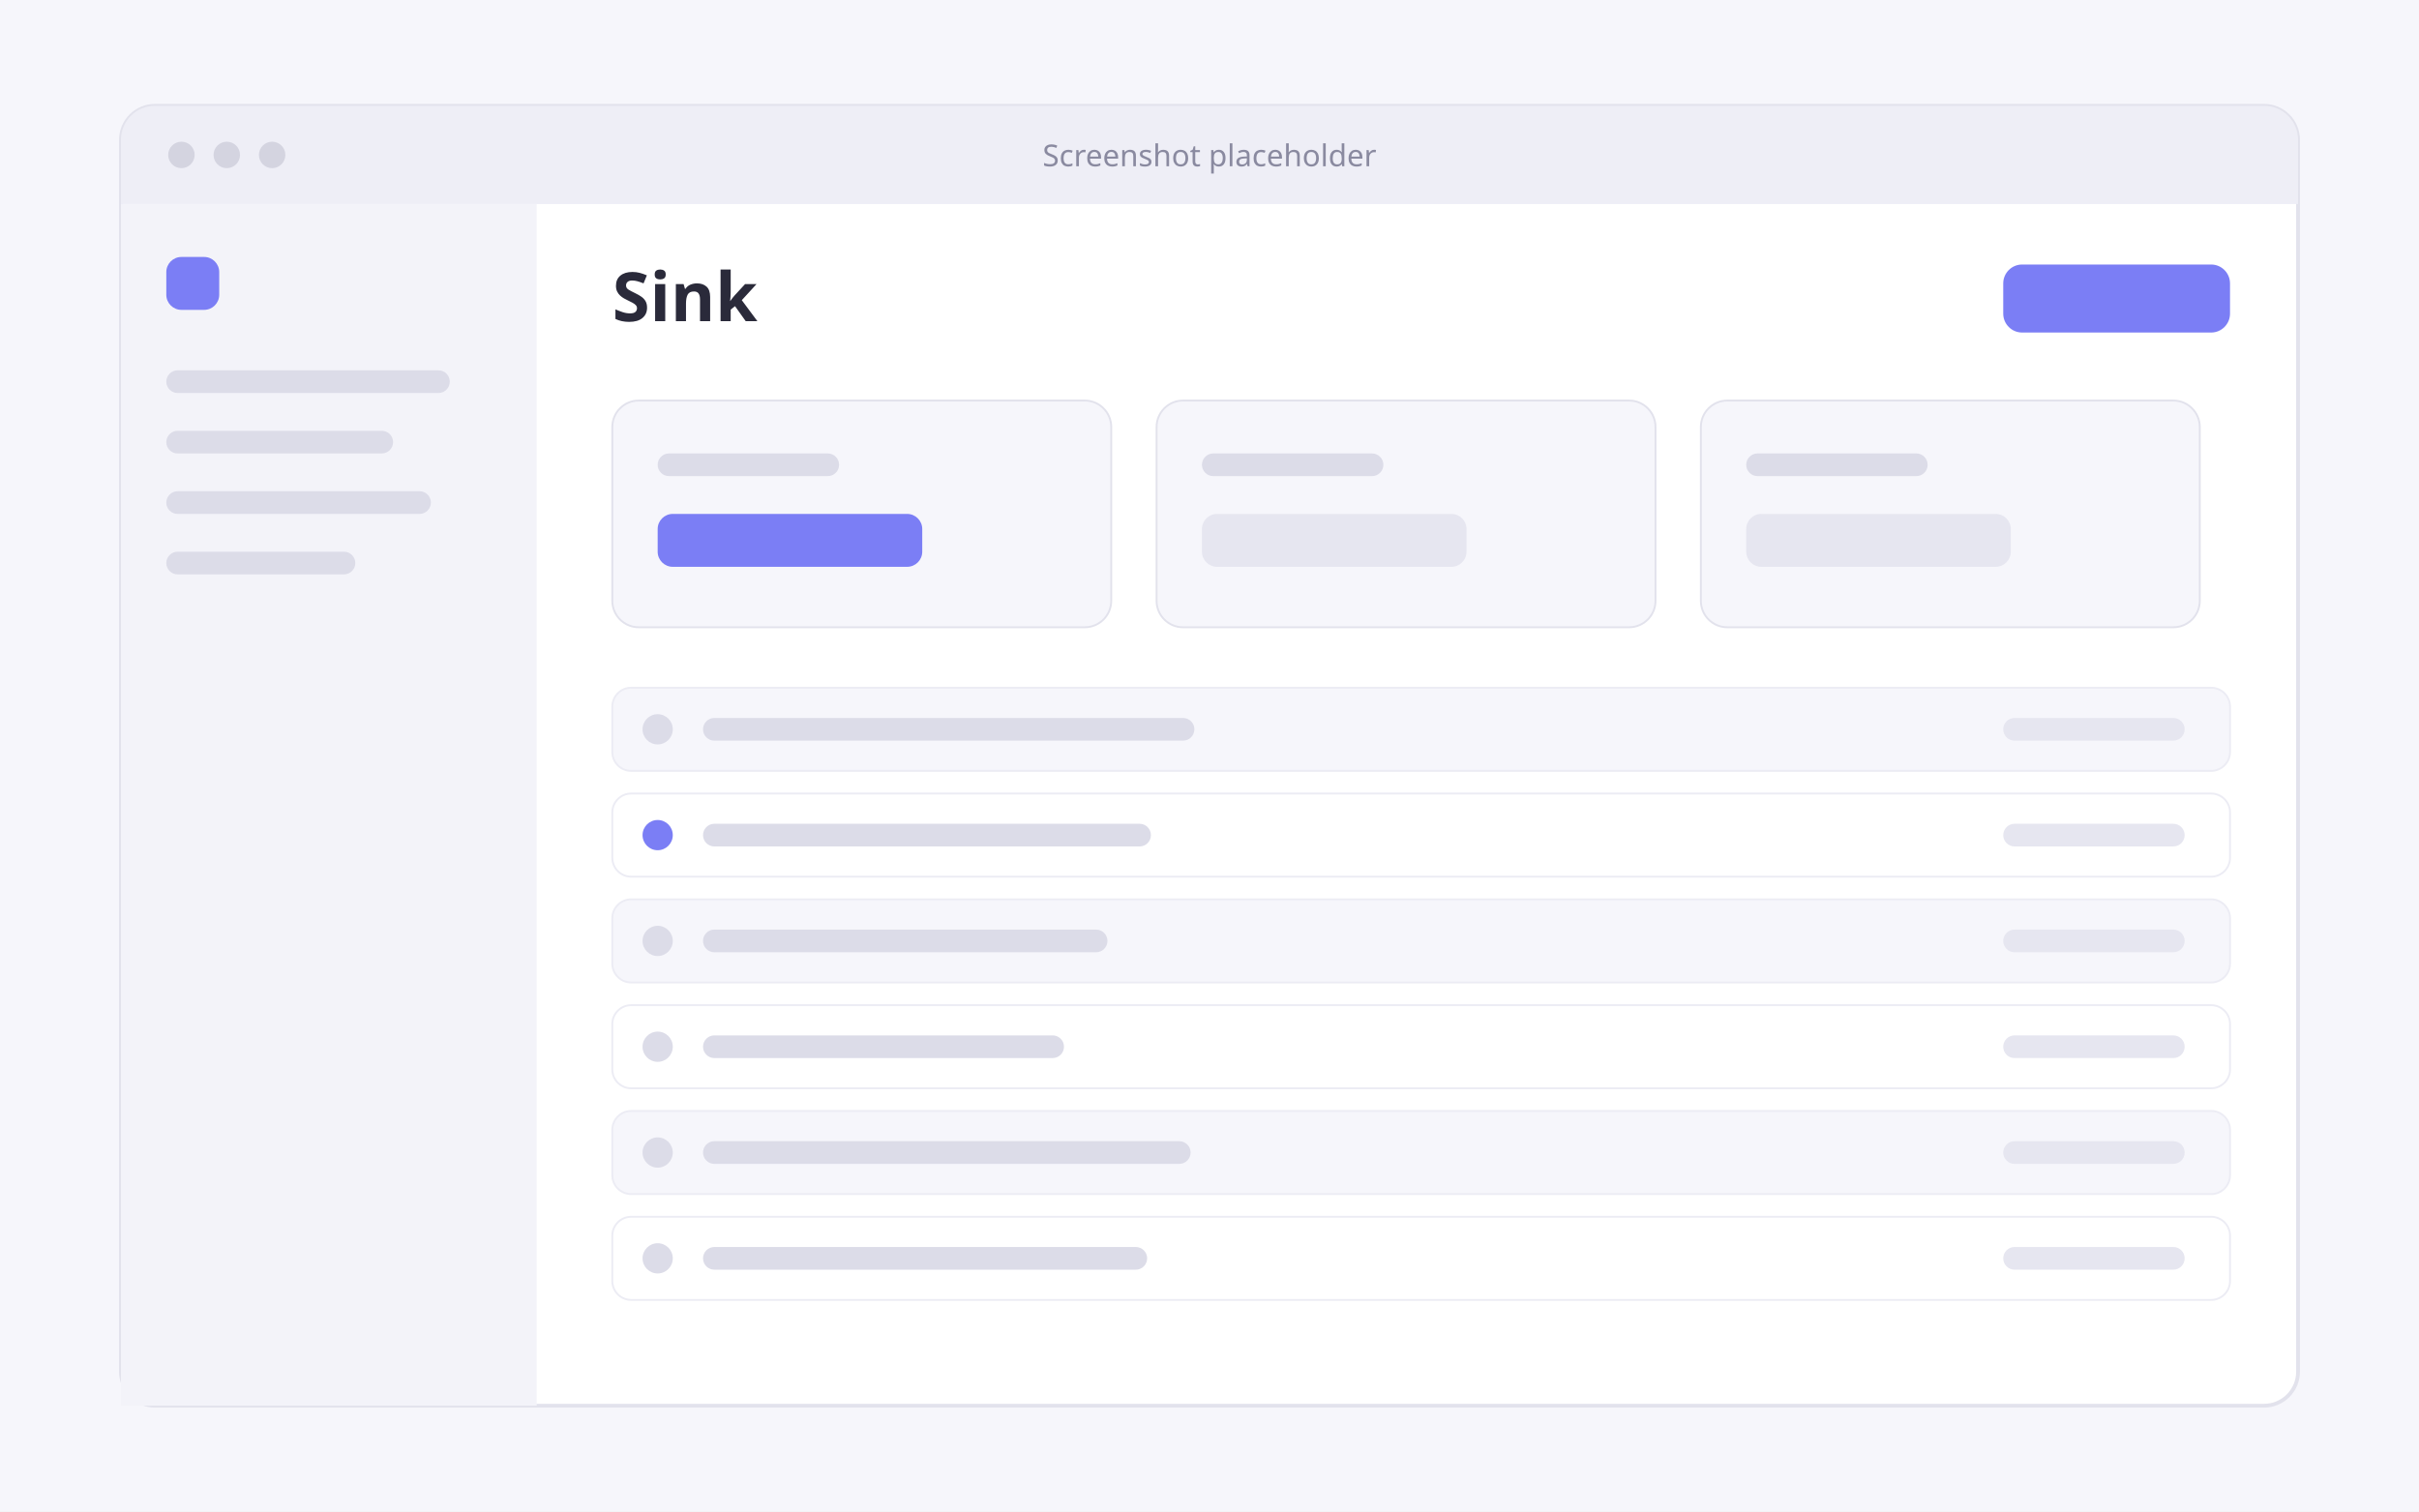
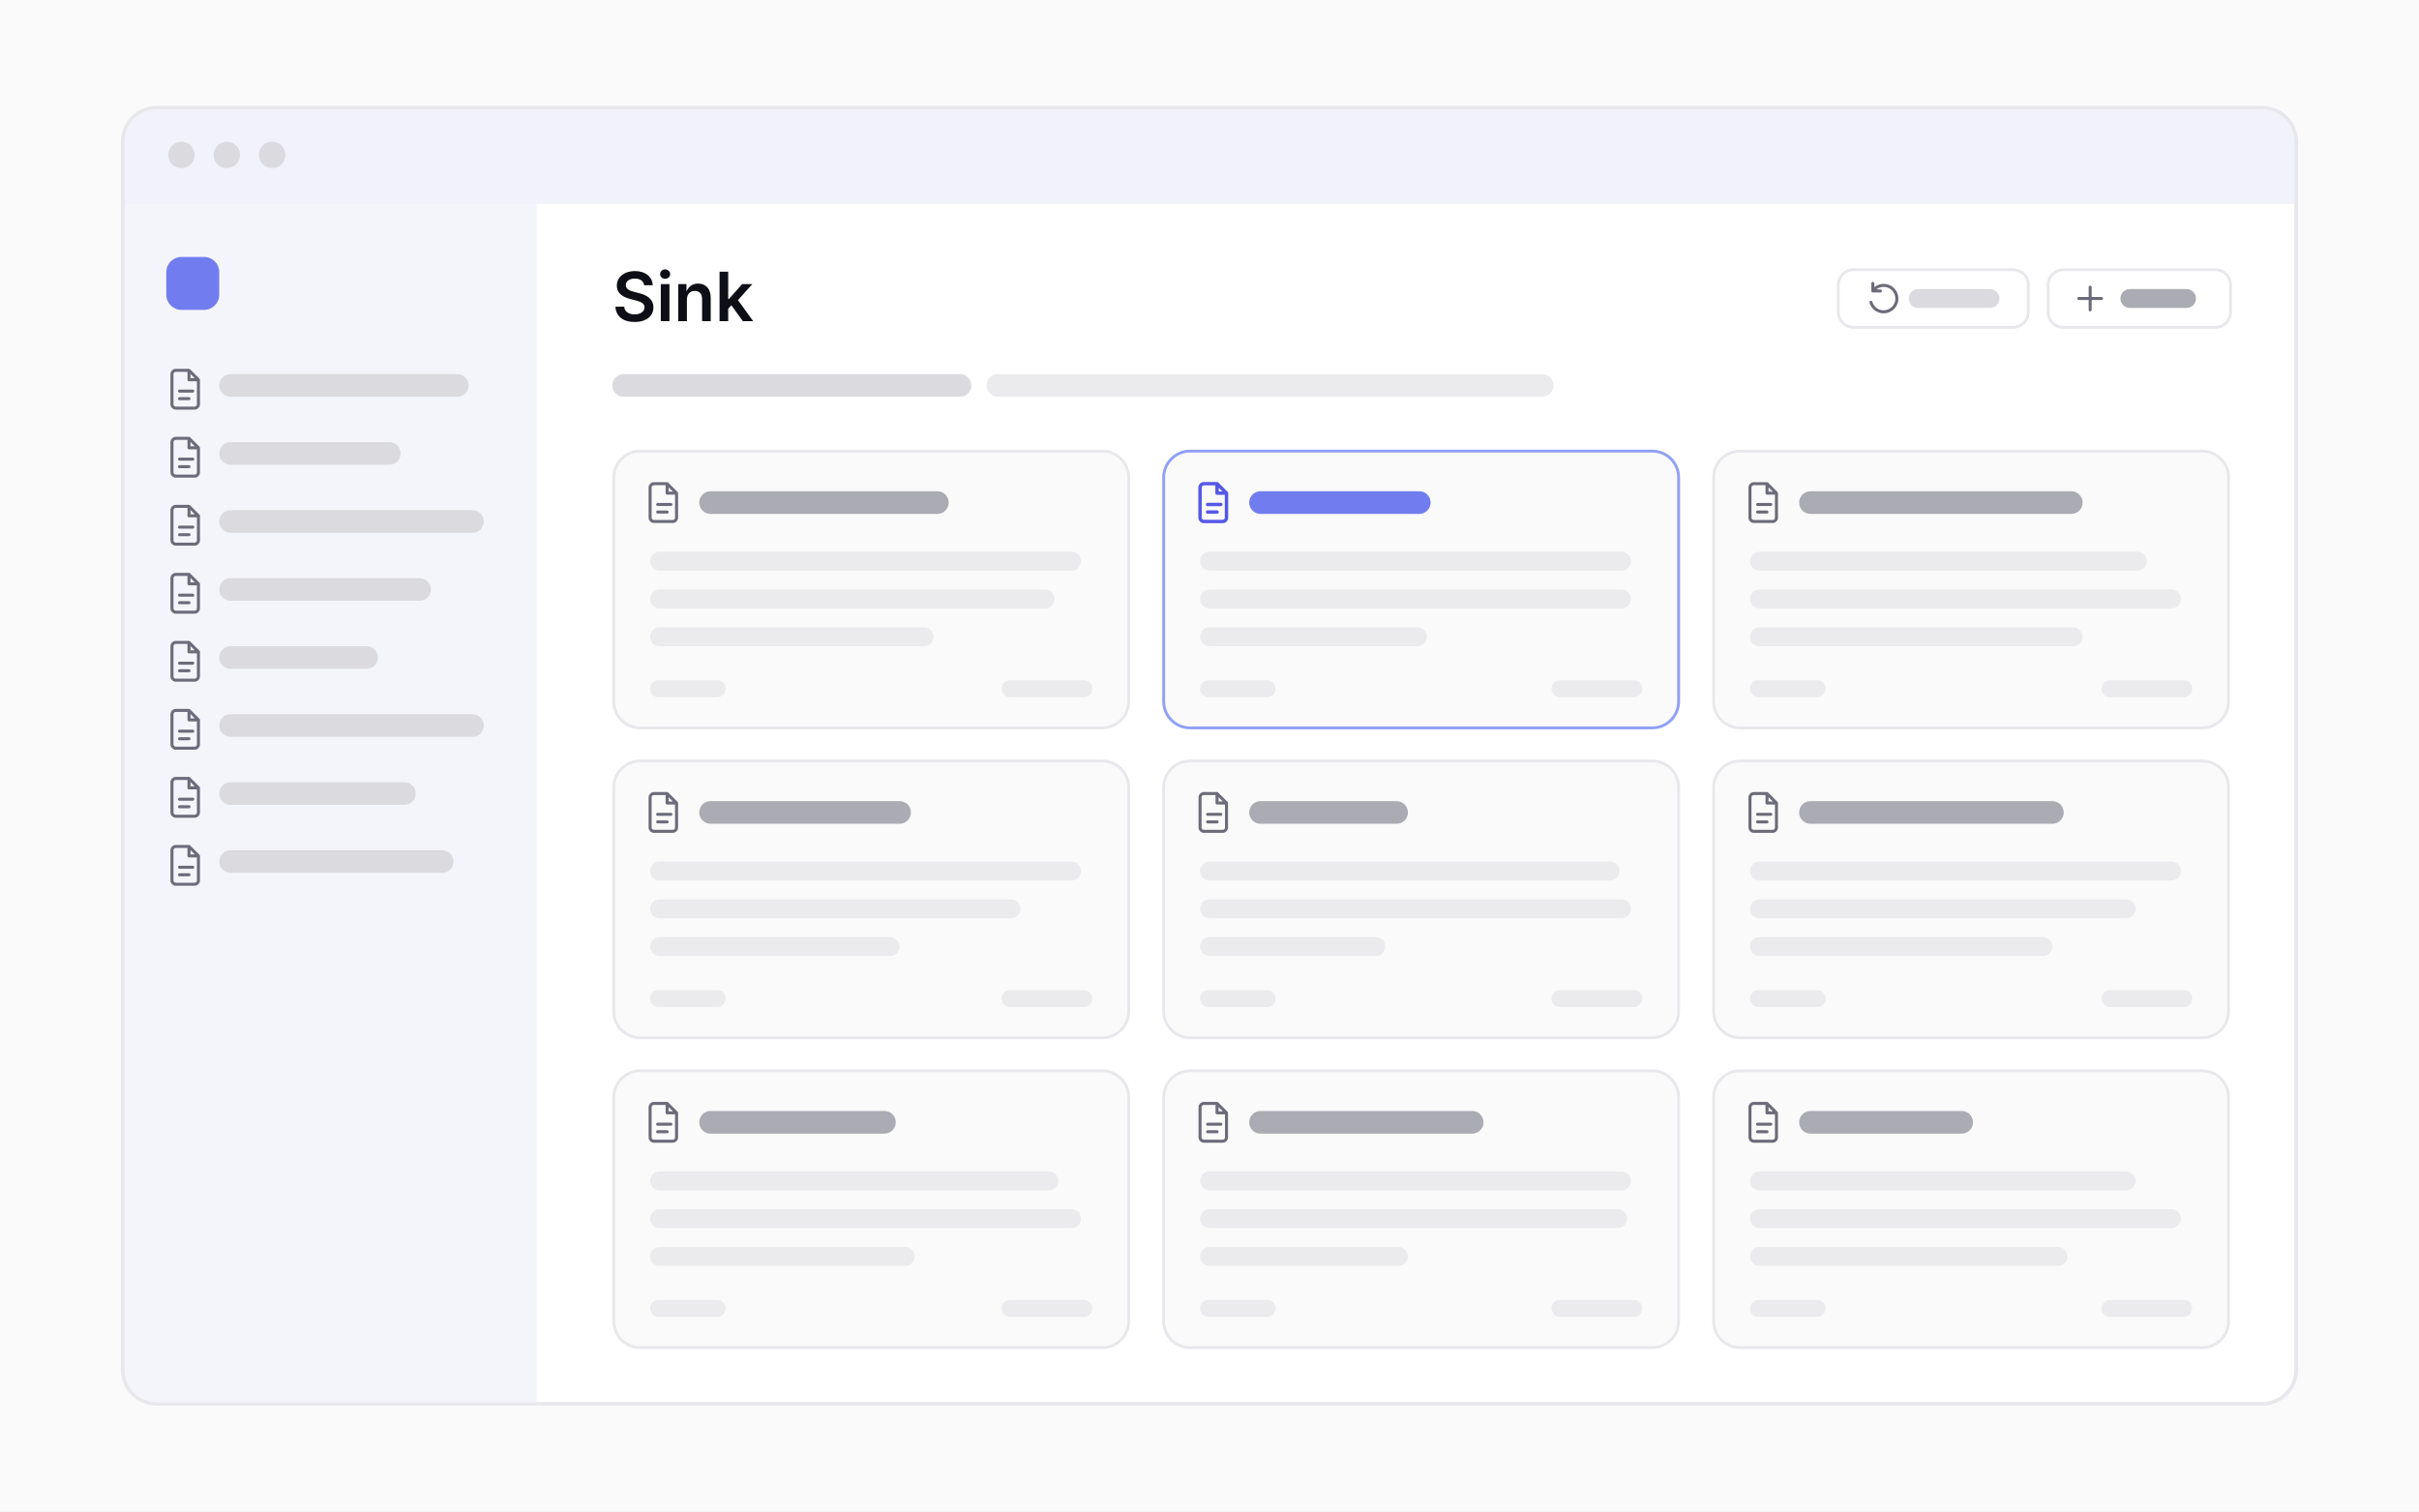
- <svg xmlns="http://www.w3.org/2000/svg" width="1280" height="800" viewBox="0 0 1280 800" role="img" aria-label="Sink screenshot placeholder">
-   <rect width="1280" height="800" fill="#f6f6fb" />
-   <rect x="64" y="56" width="1152" height="688" rx="18" fill="#ffffff" stroke="#e2e2ec" stroke-width="2" />
-   <path d="M64 74a18 18 0 0 1 18-18h1116a18 18 0 0 1 18 18v34H64z" fill="#eeeef6" />
-   <circle cx="96" cy="82" r="7" fill="#d4d4e0" />
-   <circle cx="120" cy="82" r="7" fill="#d4d4e0" />
-   <circle cx="144" cy="82" r="7" fill="#d4d4e0" />
-   <text x="640" y="88" text-anchor="middle" font-family="system-ui, sans-serif" font-size="16" fill="#8a8aa0">Screenshot placeholder</text>
-   <rect x="64" y="108" width="220" height="636" fill="#f3f3f9" />
-   <rect x="88" y="136" width="28" height="28" rx="8" fill="#7b7ef5" />
-   <rect x="88" y="196" width="150" height="12" rx="6" fill="#dcdce8" />
-   <rect x="88" y="228" width="120" height="12" rx="6" fill="#dcdce8" />
-   <rect x="88" y="260" width="140" height="12" rx="6" fill="#dcdce8" />
-   <rect x="88" y="292" width="100" height="12" rx="6" fill="#dcdce8" />
-   <text x="324" y="170" font-family="system-ui, sans-serif" font-size="36" font-weight="600" fill="#2a2a3a">Sink</text>
-   <rect x="1060" y="140" width="120" height="36" rx="10" fill="#7b7ef5" />
-   <rect x="324" y="212" width="264" height="120" rx="14" fill="#f6f6fb" stroke="#e2e2ec" />
-   <rect x="348" y="240" width="96" height="12" rx="6" fill="#dcdce8" />
-   <rect x="348" y="272" width="140" height="28" rx="8" fill="#7b7ef5" />
-   <rect x="612" y="212" width="264" height="120" rx="14" fill="#f6f6fb" stroke="#e2e2ec" />
-   <rect x="636" y="240" width="96" height="12" rx="6" fill="#dcdce8" />
-   <rect x="636" y="272" width="140" height="28" rx="8" fill="#e6e6f0" />
-   <rect x="900" y="212" width="264" height="120" rx="14" fill="#f6f6fb" stroke="#e2e2ec" />
-   <rect x="924" y="240" width="96" height="12" rx="6" fill="#dcdce8" />
-   <rect x="924" y="272" width="140" height="28" rx="8" fill="#e6e6f0" />
-   <rect x="324" y="364" width="856" height="44" rx="10" fill="#f6f6fb" stroke="#ececf4" />
-   <circle cx="348" cy="386" r="8" fill="#dcdce8" />
-   <rect x="372" y="380" width="260" height="12" rx="6" fill="#dcdce8" />
-   <rect x="1060" y="380" width="96" height="12" rx="6" fill="#e6e6f0" />
-   <rect x="324" y="420" width="856" height="44" rx="10" fill="#ffffff" stroke="#ececf4" />
-   <circle cx="348" cy="442" r="8" fill="#7b7ef5" />
-   <rect x="372" y="436" width="237" height="12" rx="6" fill="#dcdce8" />
-   <rect x="1060" y="436" width="96" height="12" rx="6" fill="#e6e6f0" />
-   <rect x="324" y="476" width="856" height="44" rx="10" fill="#f6f6fb" stroke="#ececf4" />
-   <circle cx="348" cy="498" r="8" fill="#dcdce8" />
-   <rect x="372" y="492" width="214" height="12" rx="6" fill="#dcdce8" />
-   <rect x="1060" y="492" width="96" height="12" rx="6" fill="#e6e6f0" />
-   <rect x="324" y="532" width="856" height="44" rx="10" fill="#ffffff" stroke="#ececf4" />
-   <circle cx="348" cy="554" r="8" fill="#dcdce8" />
-   <rect x="372" y="548" width="191" height="12" rx="6" fill="#dcdce8" />
-   <rect x="1060" y="548" width="96" height="12" rx="6" fill="#e6e6f0" />
-   <rect x="324" y="588" width="856" height="44" rx="10" fill="#f6f6fb" stroke="#ececf4" />
-   <circle cx="348" cy="610" r="8" fill="#dcdce8" />
-   <rect x="372" y="604" width="258" height="12" rx="6" fill="#dcdce8" />
-   <rect x="1060" y="604" width="96" height="12" rx="6" fill="#e6e6f0" />
-   <rect x="324" y="644" width="856" height="44" rx="10" fill="#ffffff" stroke="#ececf4" />
-   <circle cx="348" cy="666" r="8" fill="#dcdce8" />
-   <rect x="372" y="660" width="235" height="12" rx="6" fill="#dcdce8" />
-   <rect x="1060" y="660" width="96" height="12" rx="6" fill="#e6e6f0" />
+ <svg xmlns="http://www.w3.org/2000/svg" viewBox="0 0 1280 800" role="img" aria-label="Illustration of a Box's Sink: an inbox of raw notes, such as chat exports, research and post ideas, shown as cards with a short excerpt. One note is picked up to be opened and handed to the agent to work up." width="1280" height="800">
+   <rect width="1280" height="800" fill="#fafafa" stroke="none" />
+   <rect x="65" y="57" width="1150" height="686" rx="18" stroke-width="2px" fill="#ffffff" stroke="#e8e8ec" />
+   <path d="M66 75a17 17 0 0 1 17-17h1114a17 17 0 0 1 17 17v33H66z" fill="#f1f2fa" stroke="none" />
+   <circle cx="96" cy="82" r="7" fill="#dbdbdf" stroke="none" />
+   <circle cx="120" cy="82" r="7" fill="#dbdbdf" stroke="none" />
+   <circle cx="144" cy="82" r="7" fill="#dbdbdf" stroke="none" />
+   <path d="M66 108h218v634H83a17 17 0 0 1-17-17z" fill="#f4f5fa" stroke="none" />
+   <rect x="88" y="136" width="28" height="28" rx="8" fill="#717dee" stroke="none" />
+   <g fill="#000000" stroke="none">
+     <g fill="#000000" stroke="none">
+       <path d="M91 198a2 2 0 0 1 2-2h7l5 5v13a2 2 0 0 1-2 2H93a2 2 0 0 1-2-2zM100 196v5h5M95 207h7M95 211h5" fill="none" stroke="#6b6b7a" stroke-width="1.6px" stroke-linecap="round" stroke-linejoin="round" />
+       <rect x="116" y="198" width="132" height="12" rx="6" fill="#dbdbdf" stroke="none" />
+     </g>
+     <g fill="#000000" stroke="none">
+       <path d="M91 234a2 2 0 0 1 2-2h7l5 5v13a2 2 0 0 1-2 2H93a2 2 0 0 1-2-2zM100 232v5h5M95 243h7M95 247h5" fill="none" stroke="#6b6b7a" stroke-width="1.6px" stroke-linecap="round" stroke-linejoin="round" />
+       <rect x="116" y="234" width="96" height="12" rx="6" fill="#dbdbdf" stroke="none" />
+     </g>
+     <g fill="#000000" stroke="none">
+       <path d="M91 270a2 2 0 0 1 2-2h7l5 5v13a2 2 0 0 1-2 2H93a2 2 0 0 1-2-2zM100 268v5h5M95 279h7M95 283h5" fill="none" stroke="#6b6b7a" stroke-width="1.6px" stroke-linecap="round" stroke-linejoin="round" />
+       <rect x="116" y="270" width="140" height="12" rx="6" fill="#dbdbdf" stroke="none" />
+     </g>
+     <g fill="#000000" stroke="none">
+       <path d="M91 306a2 2 0 0 1 2-2h7l5 5v13a2 2 0 0 1-2 2H93a2 2 0 0 1-2-2zM100 304v5h5M95 315h7M95 319h5" fill="none" stroke="#6b6b7a" stroke-width="1.6px" stroke-linecap="round" stroke-linejoin="round" />
+       <rect x="116" y="306" width="112" height="12" rx="6" fill="#dbdbdf" stroke="none" />
+     </g>
+     <g fill="#000000" stroke="none">
+       <path d="M91 342a2 2 0 0 1 2-2h7l5 5v13a2 2 0 0 1-2 2H93a2 2 0 0 1-2-2zM100 340v5h5M95 351h7M95 355h5" fill="none" stroke="#6b6b7a" stroke-width="1.6px" stroke-linecap="round" stroke-linejoin="round" />
+       <rect x="116" y="342" width="84" height="12" rx="6" fill="#dbdbdf" stroke="none" />
+     </g>
+     <g fill="#000000" stroke="none">
+       <path d="M91 378a2 2 0 0 1 2-2h7l5 5v13a2 2 0 0 1-2 2H93a2 2 0 0 1-2-2zM100 376v5h5M95 387h7M95 391h5" fill="none" stroke="#6b6b7a" stroke-width="1.6px" stroke-linecap="round" stroke-linejoin="round" />
+       <rect x="116" y="378" width="140" height="12" rx="6" fill="#dbdbdf" stroke="none" />
+     </g>
+     <g fill="#000000" stroke="none">
+       <path d="M91 414a2 2 0 0 1 2-2h7l5 5v13a2 2 0 0 1-2 2H93a2 2 0 0 1-2-2zM100 412v5h5M95 423h7M95 427h5" fill="none" stroke="#6b6b7a" stroke-width="1.6px" stroke-linecap="round" stroke-linejoin="round" />
+       <rect x="116" y="414" width="104" height="12" rx="6" fill="#dbdbdf" stroke="none" />
+     </g>
+     <g fill="#000000" stroke="none">
+       <path d="M91 450a2 2 0 0 1 2-2h7l5 5v13a2 2 0 0 1-2 2H93a2 2 0 0 1-2-2zM100 448v5h5M95 459h7M95 463h5" fill="none" stroke="#6b6b7a" stroke-width="1.6px" stroke-linecap="round" stroke-linejoin="round" />
+       <rect x="116" y="450" width="124" height="12" rx="6" fill="#dbdbdf" stroke="none" />
+     </g>
+   </g>
+   <text x="324" y="170" font-size="36px" font-weight="600" letter-spacing="-0.18px" fill="#0e0e16" stroke="none" font-family="Inter, system-ui, -apple-system, sans-serif">Sink</text>
+   <rect x="972.75" y="142.75" width="100.5" height="30.5" rx="8" stroke-width="1.5px" fill="#ffffff" stroke="#e8e8ec" />
+   <path d="M991 154a7 7 0 1 1-1 6m1-6v-4m0 4h4" fill="none" stroke="#6b6b7a" stroke-width="1.6px" stroke-linecap="round" stroke-linejoin="round" />
+   <rect x="1010" y="153" width="48" height="10" rx="5" fill="#dbdbdf" stroke="none" />
+   <rect x="1083.75" y="142.75" width="96.5" height="30.5" rx="8" stroke-width="1.5px" fill="#ffffff" stroke="#e8e8ec" />
+   <path d="M1100 158h12m-6-6v12" fill="none" stroke="#6b6b7a" stroke-width="1.6px" stroke-linecap="round" stroke-linejoin="round" />
+   <rect x="1122" y="153" width="40" height="10" rx="5" fill="#ababb4" stroke="none" />
+   <rect x="324" y="198" width="190" height="12" rx="6" fill="#dbdbdf" stroke="none" />
+   <rect x="522" y="198" width="300" height="12" rx="6" fill="#ebebed" stroke="none" />
+   <g fill="#000000" stroke="none">
+     <rect x="324.75" y="238.75" width="272.5" height="146.5" rx="14" stroke-width="1.5px" fill="#fafafa" stroke="#e8e8ec" />
+     <path d="M344 258a2 2 0 0 1 2-2h7l5 5v13a2 2 0 0 1-2 2H346a2 2 0 0 1-2-2zM353 256v5h5M348 267h7M348 271h5" fill="none" stroke="#6b6b7a" stroke-width="1.6px" stroke-linecap="round" stroke-linejoin="round" />
+     <rect x="370" y="260" width="132" height="12" rx="6" fill="#ababb4" stroke="none" />
+     <rect x="344" y="292" width="228" height="10" rx="5" fill="#ebebed" stroke="none" />
+     <rect x="344" y="312" width="214" height="10" rx="5" fill="#ebebed" stroke="none" />
+     <rect x="344" y="332" width="150" height="10" rx="5" fill="#ebebed" stroke="none" />
+     <rect x="344" y="360" width="40" height="9" rx="4.5" fill="#ebebed" stroke="none" />
+     <rect x="530" y="360" width="48" height="9" rx="4.5" fill="#ebebed" stroke="none" />
+   </g>
+   <g fill="#000000" stroke="none">
+     <rect x="615.75" y="238.75" width="272.5" height="146.5" rx="14" stroke-width="1.5px" fill="#fafafa" stroke="#919ff5" />
+     <path d="M635 258a2 2 0 0 1 2-2h7l5 5v13a2 2 0 0 1-2 2H637a2 2 0 0 1-2-2zM644 256v5h5M639 267h7M639 271h5" fill="none" stroke="#5558e6" stroke-width="1.8px" stroke-linecap="round" stroke-linejoin="round" />
+     <rect x="661" y="260" width="96" height="12" rx="6" fill="#717dee" stroke="none" />
+     <rect x="635" y="292" width="228" height="10" rx="5" fill="#ebebed" stroke="none" />
+     <rect x="635" y="312" width="228" height="10" rx="5" fill="#ebebed" stroke="none" />
+     <rect x="635" y="332" width="120" height="10" rx="5" fill="#ebebed" stroke="none" />
+     <rect x="635" y="360" width="40" height="9" rx="4.5" fill="#ebebed" stroke="none" />
+     <rect x="821" y="360" width="48" height="9" rx="4.5" fill="#ebebed" stroke="none" />
+   </g>
+   <g fill="#000000" stroke="none">
+     <rect x="906.75" y="238.75" width="272.5" height="146.5" rx="14" stroke-width="1.5px" fill="#fafafa" stroke="#e8e8ec" />
+     <path d="M926 258a2 2 0 0 1 2-2h7l5 5v13a2 2 0 0 1-2 2H928a2 2 0 0 1-2-2zM935 256v5h5M930 267h7M930 271h5" fill="none" stroke="#6b6b7a" stroke-width="1.6px" stroke-linecap="round" stroke-linejoin="round" />
+     <rect x="952" y="260" width="150" height="12" rx="6" fill="#ababb4" stroke="none" />
+     <rect x="926" y="292" width="210" height="10" rx="5" fill="#ebebed" stroke="none" />
+     <rect x="926" y="312" width="228" height="10" rx="5" fill="#ebebed" stroke="none" />
+     <rect x="926" y="332" width="176" height="10" rx="5" fill="#ebebed" stroke="none" />
+     <rect x="926" y="360" width="40" height="9" rx="4.5" fill="#ebebed" stroke="none" />
+     <rect x="1112" y="360" width="48" height="9" rx="4.5" fill="#ebebed" stroke="none" />
+   </g>
+   <g fill="#000000" stroke="none">
+     <rect x="324.75" y="402.75" width="272.5" height="146.5" rx="14" stroke-width="1.5px" fill="#fafafa" stroke="#e8e8ec" />
+     <path d="M344 422a2 2 0 0 1 2-2h7l5 5v13a2 2 0 0 1-2 2H346a2 2 0 0 1-2-2zM353 420v5h5M348 431h7M348 435h5" fill="none" stroke="#6b6b7a" stroke-width="1.6px" stroke-linecap="round" stroke-linejoin="round" />
+     <rect x="370" y="424" width="112" height="12" rx="6" fill="#ababb4" stroke="none" />
+     <rect x="344" y="456" width="228" height="10" rx="5" fill="#ebebed" stroke="none" />
+     <rect x="344" y="476" width="196" height="10" rx="5" fill="#ebebed" stroke="none" />
+     <rect x="344" y="496" width="132" height="10" rx="5" fill="#ebebed" stroke="none" />
+     <rect x="344" y="524" width="40" height="9" rx="4.5" fill="#ebebed" stroke="none" />
+     <rect x="530" y="524" width="48" height="9" rx="4.5" fill="#ebebed" stroke="none" />
+   </g>
+   <g fill="#000000" stroke="none">
+     <rect x="615.75" y="402.75" width="272.5" height="146.5" rx="14" stroke-width="1.5px" fill="#fafafa" stroke="#e8e8ec" />
+     <path d="M635 422a2 2 0 0 1 2-2h7l5 5v13a2 2 0 0 1-2 2H637a2 2 0 0 1-2-2zM644 420v5h5M639 431h7M639 435h5" fill="none" stroke="#6b6b7a" stroke-width="1.6px" stroke-linecap="round" stroke-linejoin="round" />
+     <rect x="661" y="424" width="84" height="12" rx="6" fill="#ababb4" stroke="none" />
+     <rect x="635" y="456" width="222" height="10" rx="5" fill="#ebebed" stroke="none" />
+     <rect x="635" y="476" width="228" height="10" rx="5" fill="#ebebed" stroke="none" />
+     <rect x="635" y="496" width="98" height="10" rx="5" fill="#ebebed" stroke="none" />
+     <rect x="635" y="524" width="40" height="9" rx="4.5" fill="#ebebed" stroke="none" />
+     <rect x="821" y="524" width="48" height="9" rx="4.5" fill="#ebebed" stroke="none" />
+   </g>
+   <g fill="#000000" stroke="none">
+     <rect x="906.75" y="402.75" width="272.5" height="146.5" rx="14" stroke-width="1.5px" fill="#fafafa" stroke="#e8e8ec" />
+     <path d="M926 422a2 2 0 0 1 2-2h7l5 5v13a2 2 0 0 1-2 2H928a2 2 0 0 1-2-2zM935 420v5h5M930 431h7M930 435h5" fill="none" stroke="#6b6b7a" stroke-width="1.6px" stroke-linecap="round" stroke-linejoin="round" />
+     <rect x="952" y="424" width="140" height="12" rx="6" fill="#ababb4" stroke="none" />
+     <rect x="926" y="456" width="228" height="10" rx="5" fill="#ebebed" stroke="none" />
+     <rect x="926" y="476" width="204" height="10" rx="5" fill="#ebebed" stroke="none" />
+     <rect x="926" y="496" width="160" height="10" rx="5" fill="#ebebed" stroke="none" />
+     <rect x="926" y="524" width="40" height="9" rx="4.5" fill="#ebebed" stroke="none" />
+     <rect x="1112" y="524" width="48" height="9" rx="4.5" fill="#ebebed" stroke="none" />
+   </g>
+   <g fill="#000000" stroke="none">
+     <rect x="324.75" y="566.75" width="272.5" height="146.5" rx="14" stroke-width="1.5px" fill="#fafafa" stroke="#e8e8ec" />
+     <path d="M344 586a2 2 0 0 1 2-2h7l5 5v13a2 2 0 0 1-2 2H346a2 2 0 0 1-2-2zM353 584v5h5M348 595h7M348 599h5" fill="none" stroke="#6b6b7a" stroke-width="1.6px" stroke-linecap="round" stroke-linejoin="round" />
+     <rect x="370" y="588" width="104" height="12" rx="6" fill="#ababb4" stroke="none" />
+     <rect x="344" y="620" width="216" height="10" rx="5" fill="#ebebed" stroke="none" />
+     <rect x="344" y="640" width="228" height="10" rx="5" fill="#ebebed" stroke="none" />
+     <rect x="344" y="660" width="140" height="10" rx="5" fill="#ebebed" stroke="none" />
+     <rect x="344" y="688" width="40" height="9" rx="4.5" fill="#ebebed" stroke="none" />
+     <rect x="530" y="688" width="48" height="9" rx="4.5" fill="#ebebed" stroke="none" />
+   </g>
+   <g fill="#000000" stroke="none">
+     <rect x="615.75" y="566.75" width="272.5" height="146.5" rx="14" stroke-width="1.5px" fill="#fafafa" stroke="#e8e8ec" />
+     <path d="M635 586a2 2 0 0 1 2-2h7l5 5v13a2 2 0 0 1-2 2H637a2 2 0 0 1-2-2zM644 584v5h5M639 595h7M639 599h5" fill="none" stroke="#6b6b7a" stroke-width="1.6px" stroke-linecap="round" stroke-linejoin="round" />
+     <rect x="661" y="588" width="124" height="12" rx="6" fill="#ababb4" stroke="none" />
+     <rect x="635" y="620" width="228" height="10" rx="5" fill="#ebebed" stroke="none" />
+     <rect x="635" y="640" width="226" height="10" rx="5" fill="#ebebed" stroke="none" />
+     <rect x="635" y="660" width="110" height="10" rx="5" fill="#ebebed" stroke="none" />
+     <rect x="635" y="688" width="40" height="9" rx="4.5" fill="#ebebed" stroke="none" />
+     <rect x="821" y="688" width="48" height="9" rx="4.5" fill="#ebebed" stroke="none" />
+   </g>
+   <g fill="#000000" stroke="none">
+     <rect x="906.75" y="566.75" width="272.5" height="146.5" rx="14" stroke-width="1.5px" fill="#fafafa" stroke="#e8e8ec" />
+     <path d="M926 586a2 2 0 0 1 2-2h7l5 5v13a2 2 0 0 1-2 2H928a2 2 0 0 1-2-2zM935 584v5h5M930 595h7M930 599h5" fill="none" stroke="#6b6b7a" stroke-width="1.6px" stroke-linecap="round" stroke-linejoin="round" />
+     <rect x="952" y="588" width="92" height="12" rx="6" fill="#ababb4" stroke="none" />
+     <rect x="926" y="620" width="204" height="10" rx="5" fill="#ebebed" stroke="none" />
+     <rect x="926" y="640" width="228" height="10" rx="5" fill="#ebebed" stroke="none" />
+     <rect x="926" y="660" width="168" height="10" rx="5" fill="#ebebed" stroke="none" />
+     <rect x="926" y="688" width="40" height="9" rx="4.5" fill="#ebebed" stroke="none" />
+     <rect x="1112" y="688" width="48" height="9" rx="4.5" fill="#ebebed" stroke="none" />
+   </g>
</svg>
